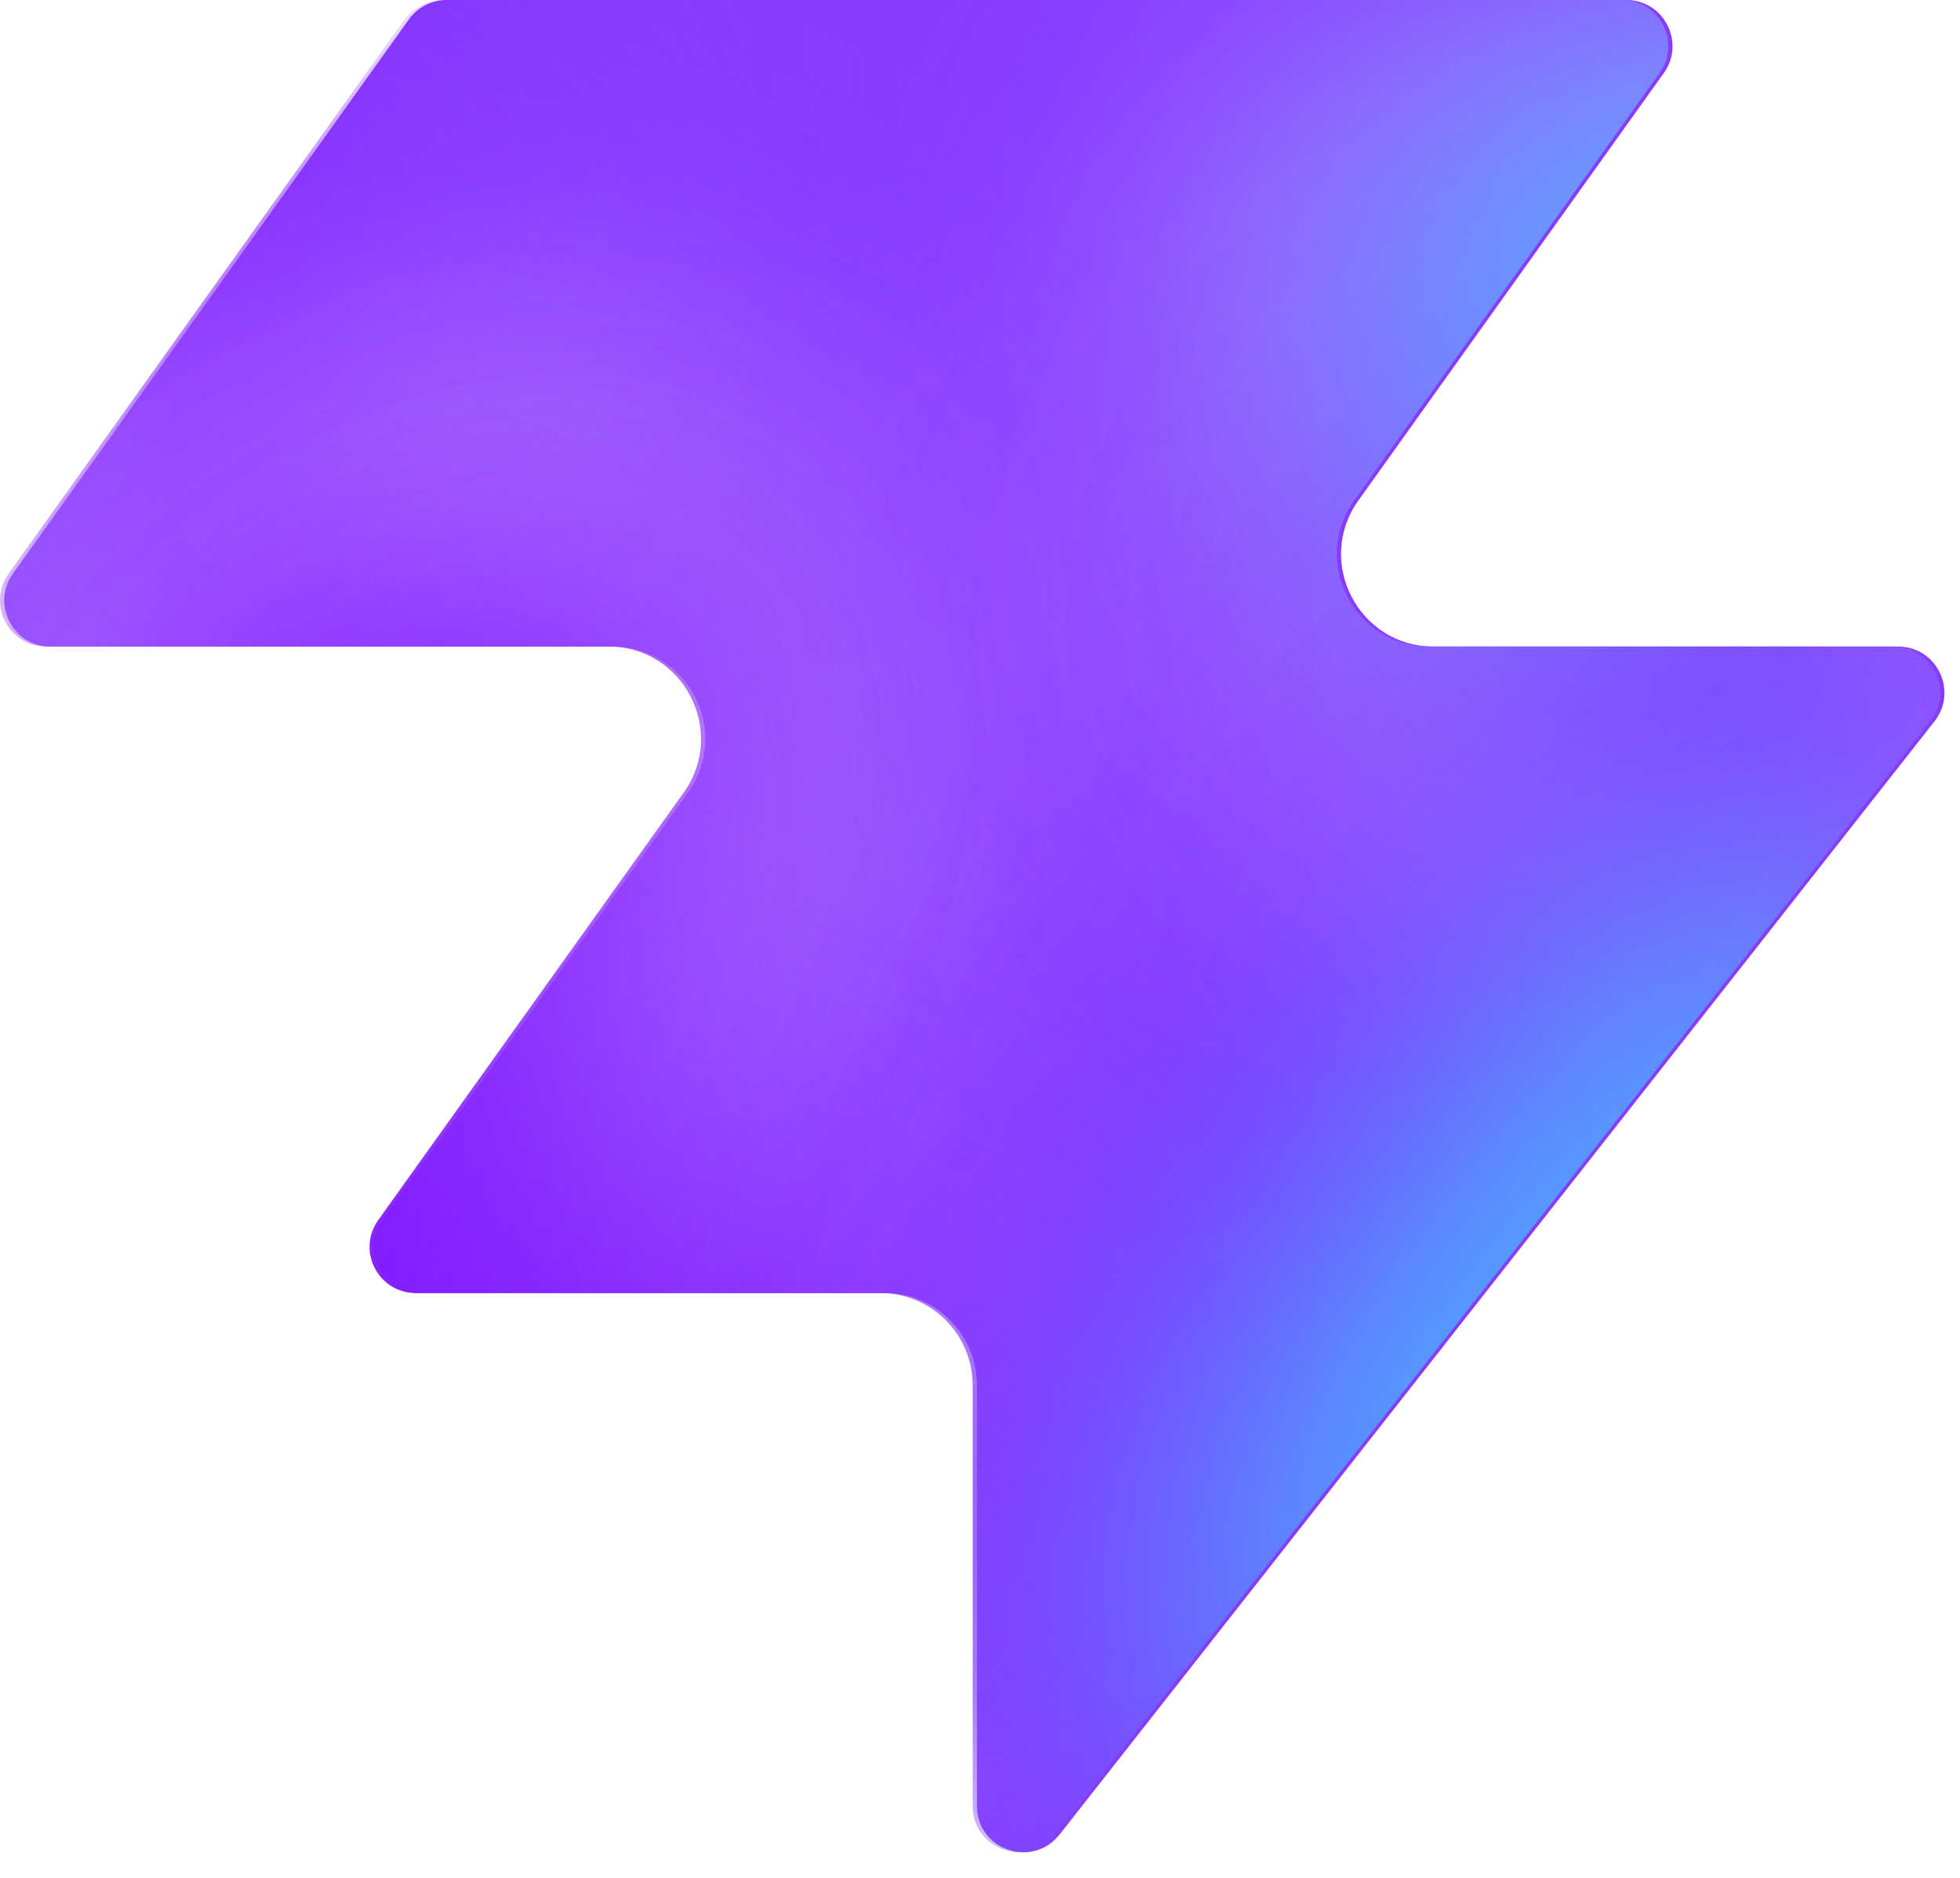
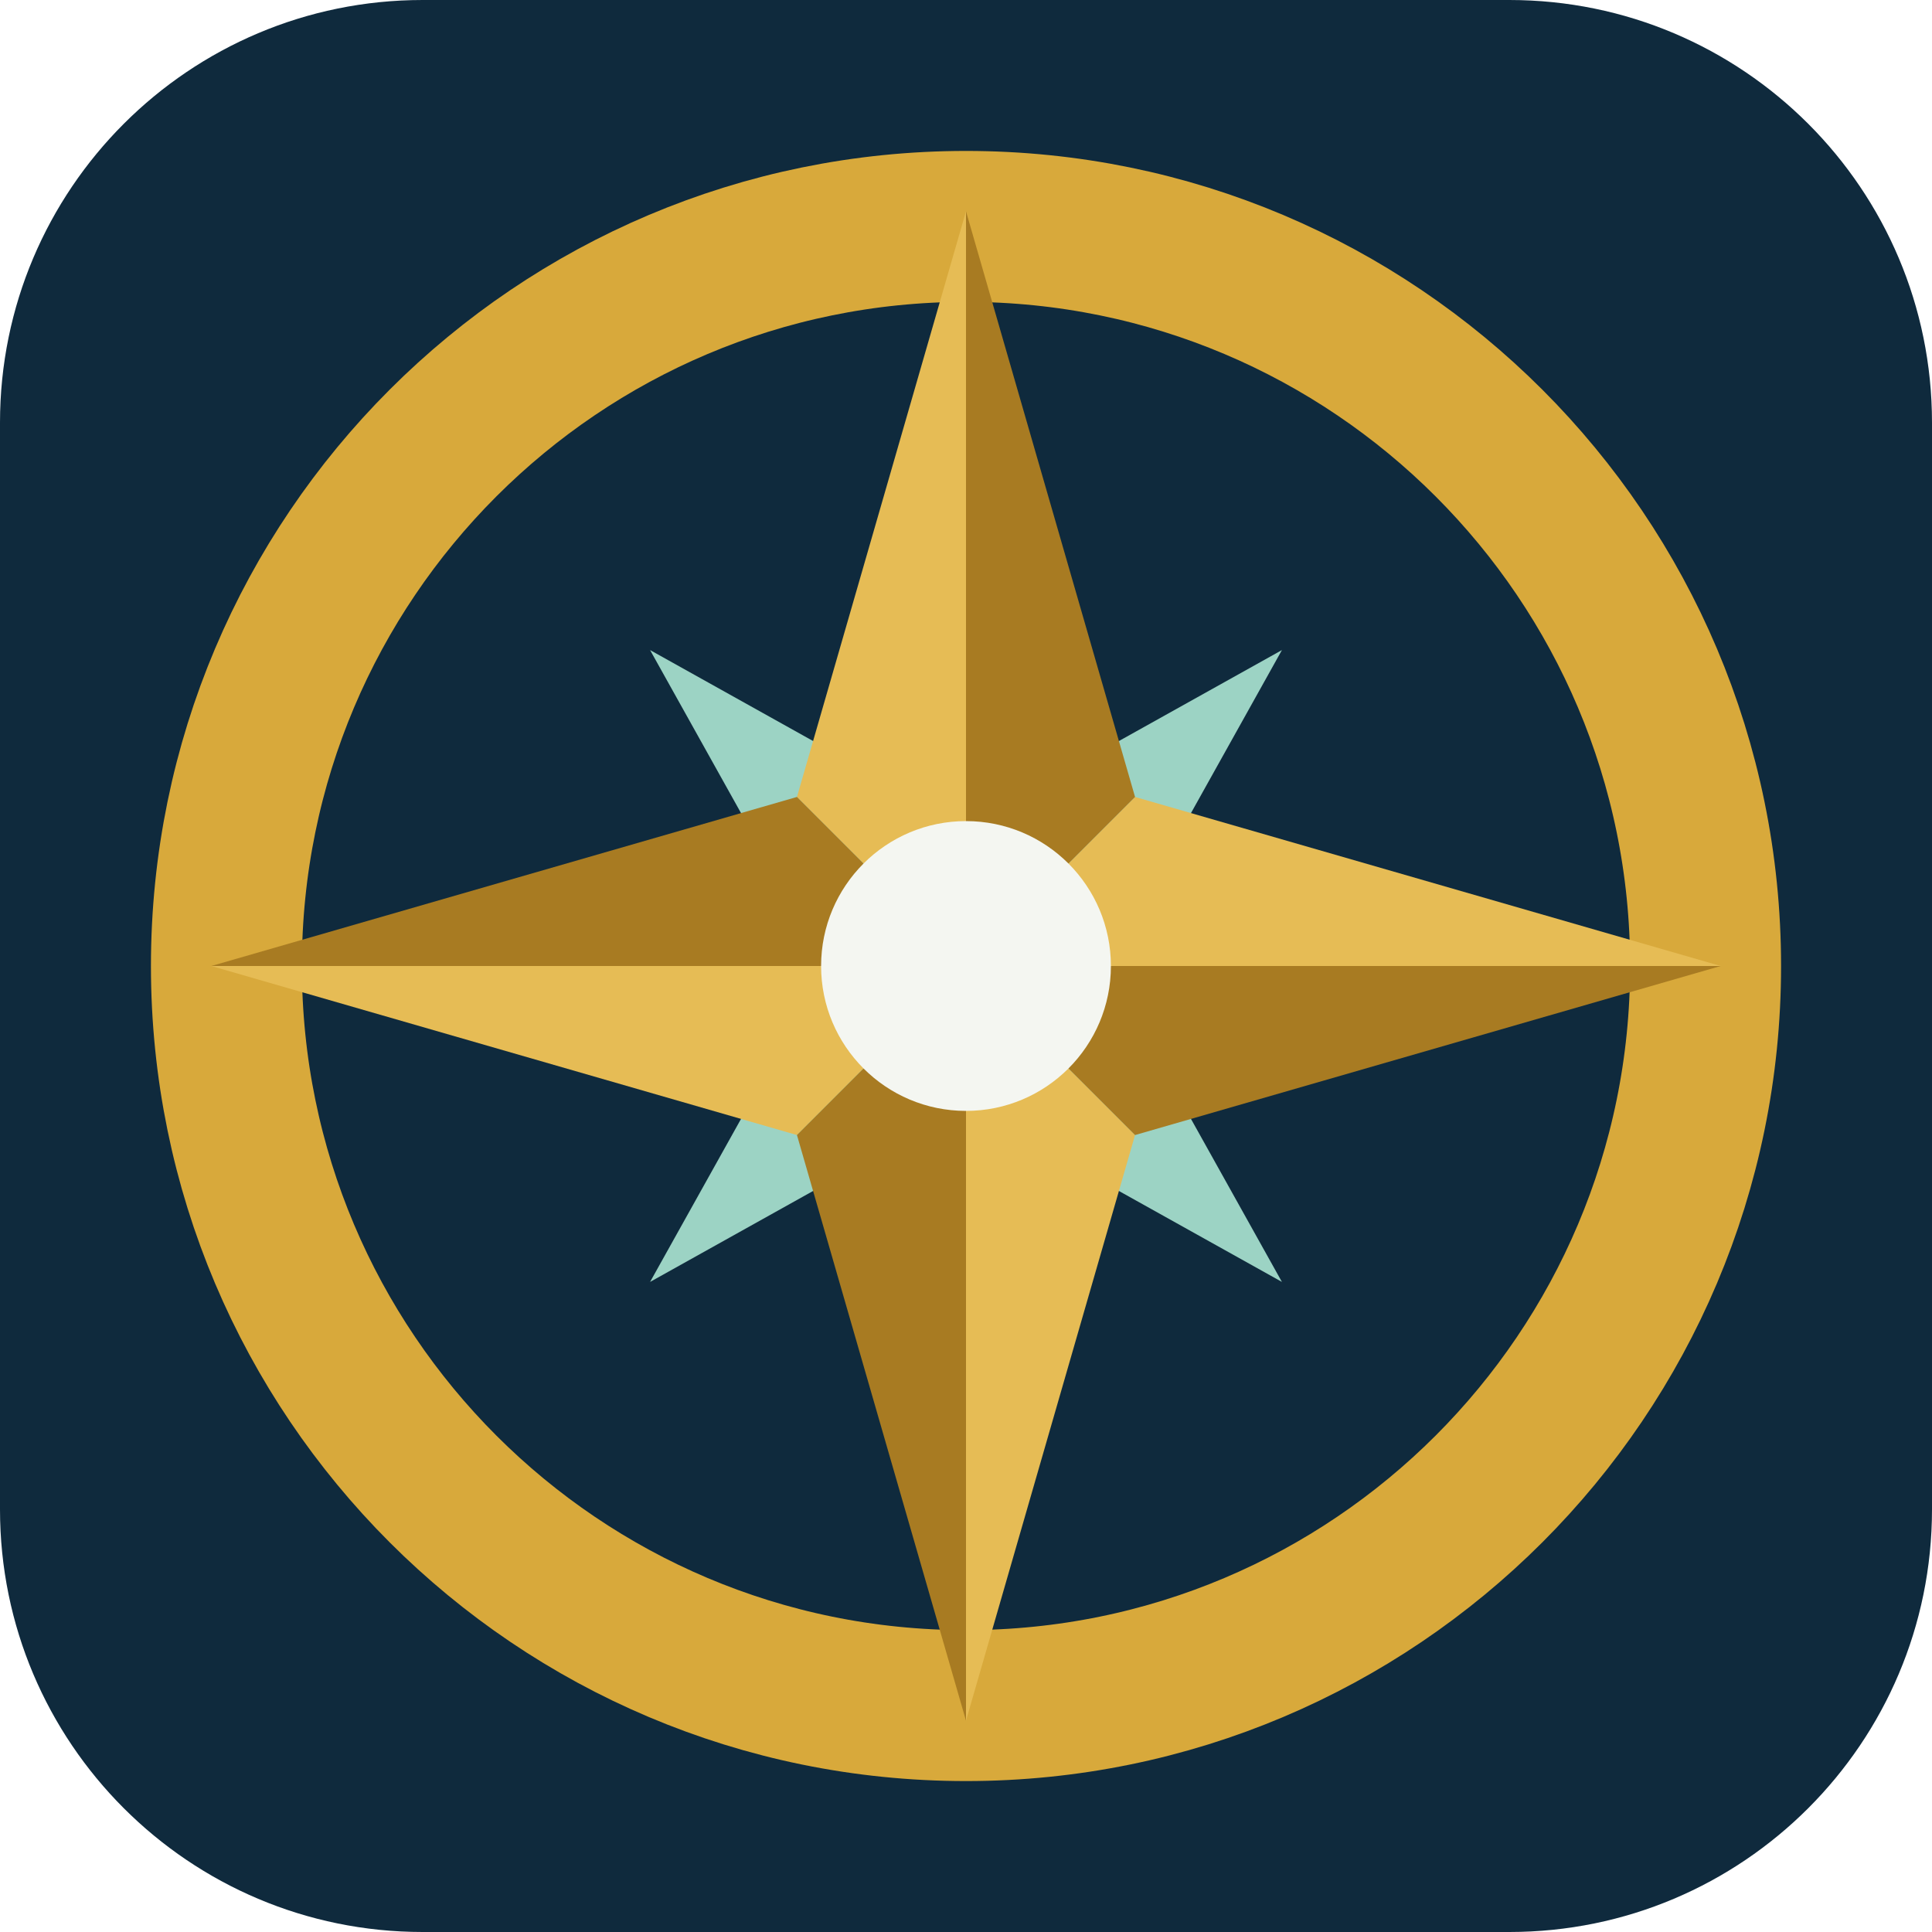
- <svg xmlns="http://www.w3.org/2000/svg" width="48" height="46" fill="none" viewBox="0 0 48 46">
-   <path fill="#863bff" d="M25.946 44.938c-.664.845-2.021.375-2.021-.698V33.937a2.26 2.26 0 0 0-2.262-2.262H10.287c-.92 0-1.456-1.04-.92-1.788l7.48-10.471c1.07-1.497 0-3.578-1.842-3.578H1.237c-.92 0-1.456-1.04-.92-1.788L10.013.474c.214-.297.556-.474.92-.474h28.894c.92 0 1.456 1.04.92 1.788l-7.48 10.471c-1.07 1.498 0 3.579 1.842 3.579h11.377c.943 0 1.473 1.088.89 1.83L25.947 44.94z" style="fill:#863bff;fill:color(display-p3 .525 .23 1);fill-opacity:1" />
-   <mask id="a" width="48" height="46" x="0" y="0" maskUnits="userSpaceOnUse" style="mask-type:alpha">
-     <path fill="#000" d="M25.842 44.938c-.664.844-2.021.375-2.021-.698V33.937a2.26 2.26 0 0 0-2.262-2.262H10.183c-.92 0-1.456-1.04-.92-1.788l7.48-10.471c1.07-1.498 0-3.579-1.842-3.579H1.133c-.92 0-1.456-1.04-.92-1.787L9.91.473c.214-.297.556-.474.92-.474h28.894c.92 0 1.456 1.04.92 1.788l-7.48 10.471c-1.07 1.498 0 3.578 1.842 3.578h11.377c.943 0 1.473 1.088.89 1.832L25.843 44.94z" style="fill:#000;fill-opacity:1" />
-   </mask>
-   <g mask="url(#a)">
-     <g filter="url(#b)">
-       <ellipse cx="5.508" cy="14.704" fill="#ede6ff" rx="5.508" ry="14.704" style="fill:#ede6ff;fill:color(display-p3 .927 .903 1);fill-opacity:1" transform="matrix(.00324 1 1 -.00324 -4.47 31.516)" />
-     </g>
-     <g filter="url(#c)">
-       <ellipse cx="10.399" cy="29.851" fill="#ede6ff" rx="10.399" ry="29.851" style="fill:#ede6ff;fill:color(display-p3 .927 .903 1);fill-opacity:1" transform="matrix(.00324 1 1 -.00324 -39.328 7.883)" />
-     </g>
-     <g filter="url(#d)">
-       <ellipse cx="5.508" cy="30.487" fill="#7e14ff" rx="5.508" ry="30.487" style="fill:#7e14ff;fill:color(display-p3 .492 .077 1);fill-opacity:1" transform="rotate(89.814 -25.913 -14.639)scale(1 -1)" />
-     </g>
-     <g filter="url(#e)">
-       <ellipse cx="5.508" cy="30.599" fill="#7e14ff" rx="5.508" ry="30.599" style="fill:#7e14ff;fill:color(display-p3 .492 .077 1);fill-opacity:1" transform="rotate(89.814 -32.644 -3.334)scale(1 -1)" />
-     </g>
-     <g filter="url(#f)">
-       <ellipse cx="5.508" cy="30.599" fill="#7e14ff" rx="5.508" ry="30.599" style="fill:#7e14ff;fill:color(display-p3 .492 .077 1);fill-opacity:1" transform="matrix(.00324 1 1 -.00324 -34.34 30.47)" />
-     </g>
-     <g filter="url(#g)">
-       <ellipse cx="14.072" cy="22.078" fill="#ede6ff" rx="14.072" ry="22.078" style="fill:#ede6ff;fill:color(display-p3 .927 .903 1);fill-opacity:1" transform="rotate(93.35 24.506 48.493)scale(-1 1)" />
-     </g>
-     <g filter="url(#h)">
-       <ellipse cx="3.47" cy="21.501" fill="#7e14ff" rx="3.47" ry="21.501" style="fill:#7e14ff;fill:color(display-p3 .492 .077 1);fill-opacity:1" transform="rotate(89.009 28.708 47.59)scale(-1 1)" />
-     </g>
-     <g filter="url(#i)">
-       <ellipse cx="3.47" cy="21.501" fill="#7e14ff" rx="3.47" ry="21.501" style="fill:#7e14ff;fill:color(display-p3 .492 .077 1);fill-opacity:1" transform="rotate(89.009 28.708 47.59)scale(-1 1)" />
-     </g>
-     <g filter="url(#j)">
-       <ellipse cx=".387" cy="8.972" fill="#7e14ff" rx="4.407" ry="29.108" style="fill:#7e14ff;fill:color(display-p3 .492 .077 1);fill-opacity:1" transform="rotate(39.51 .387 8.972)" />
-     </g>
-     <g filter="url(#k)">
-       <ellipse cx="47.523" cy="-6.092" fill="#7e14ff" rx="4.407" ry="29.108" style="fill:#7e14ff;fill:color(display-p3 .492 .077 1);fill-opacity:1" transform="rotate(37.892 47.523 -6.092)" />
-     </g>
-     <g filter="url(#l)">
-       <ellipse cx="41.412" cy="6.333" fill="#47bfff" rx="5.971" ry="9.665" style="fill:#47bfff;fill:color(display-p3 .28 .748 1);fill-opacity:1" transform="rotate(37.892 41.412 6.333)" />
-     </g>
-     <g filter="url(#m)">
-       <ellipse cx="-1.879" cy="38.332" fill="#7e14ff" rx="4.407" ry="29.108" style="fill:#7e14ff;fill:color(display-p3 .492 .077 1);fill-opacity:1" transform="rotate(37.892 -1.88 38.332)" />
-     </g>
-     <g filter="url(#n)">
-       <ellipse cx="-1.879" cy="38.332" fill="#7e14ff" rx="4.407" ry="29.108" style="fill:#7e14ff;fill:color(display-p3 .492 .077 1);fill-opacity:1" transform="rotate(37.892 -1.88 38.332)" />
-     </g>
-     <g filter="url(#o)">
-       <ellipse cx="35.651" cy="29.907" fill="#7e14ff" rx="4.407" ry="29.108" style="fill:#7e14ff;fill:color(display-p3 .492 .077 1);fill-opacity:1" transform="rotate(37.892 35.651 29.907)" />
-     </g>
-     <g filter="url(#p)">
-       <ellipse cx="38.418" cy="32.4" fill="#47bfff" rx="5.971" ry="15.297" style="fill:#47bfff;fill:color(display-p3 .28 .748 1);fill-opacity:1" transform="rotate(37.892 38.418 32.4)" />
-     </g>
-   </g>
-   <defs>
-     <filter id="b" width="60.045" height="41.654" x="-19.77" y="16.149" color-interpolation-filters="sRGB" filterUnits="userSpaceOnUse">
-       <feFlood flood-opacity="0" result="BackgroundImageFix" />
-       <feBlend in="SourceGraphic" in2="BackgroundImageFix" result="shape" />
-       <feGaussianBlur result="effect1_foregroundBlur_2002_17158" stdDeviation="7.659" />
-     </filter>
-     <filter id="c" width="90.34" height="51.437" x="-54.613" y="-7.533" color-interpolation-filters="sRGB" filterUnits="userSpaceOnUse">
-       <feFlood flood-opacity="0" result="BackgroundImageFix" />
-       <feBlend in="SourceGraphic" in2="BackgroundImageFix" result="shape" />
-       <feGaussianBlur result="effect1_foregroundBlur_2002_17158" stdDeviation="7.659" />
-     </filter>
-     <filter id="d" width="79.355" height="29.4" x="-49.64" y="2.03" color-interpolation-filters="sRGB" filterUnits="userSpaceOnUse">
-       <feFlood flood-opacity="0" result="BackgroundImageFix" />
-       <feBlend in="SourceGraphic" in2="BackgroundImageFix" result="shape" />
-       <feGaussianBlur result="effect1_foregroundBlur_2002_17158" stdDeviation="4.596" />
-     </filter>
-     <filter id="e" width="79.579" height="29.4" x="-45.045" y="20.029" color-interpolation-filters="sRGB" filterUnits="userSpaceOnUse">
-       <feFlood flood-opacity="0" result="BackgroundImageFix" />
-       <feBlend in="SourceGraphic" in2="BackgroundImageFix" result="shape" />
-       <feGaussianBlur result="effect1_foregroundBlur_2002_17158" stdDeviation="4.596" />
-     </filter>
-     <filter id="f" width="79.579" height="29.4" x="-43.513" y="21.178" color-interpolation-filters="sRGB" filterUnits="userSpaceOnUse">
-       <feFlood flood-opacity="0" result="BackgroundImageFix" />
-       <feBlend in="SourceGraphic" in2="BackgroundImageFix" result="shape" />
-       <feGaussianBlur result="effect1_foregroundBlur_2002_17158" stdDeviation="4.596" />
-     </filter>
-     <filter id="g" width="74.749" height="58.852" x="15.756" y="-17.901" color-interpolation-filters="sRGB" filterUnits="userSpaceOnUse">
-       <feFlood flood-opacity="0" result="BackgroundImageFix" />
-       <feBlend in="SourceGraphic" in2="BackgroundImageFix" result="shape" />
-       <feGaussianBlur result="effect1_foregroundBlur_2002_17158" stdDeviation="7.659" />
-     </filter>
-     <filter id="h" width="61.377" height="25.362" x="23.548" y="2.284" color-interpolation-filters="sRGB" filterUnits="userSpaceOnUse">
-       <feFlood flood-opacity="0" result="BackgroundImageFix" />
-       <feBlend in="SourceGraphic" in2="BackgroundImageFix" result="shape" />
-       <feGaussianBlur result="effect1_foregroundBlur_2002_17158" stdDeviation="4.596" />
-     </filter>
-     <filter id="i" width="61.377" height="25.362" x="23.548" y="2.284" color-interpolation-filters="sRGB" filterUnits="userSpaceOnUse">
-       <feFlood flood-opacity="0" result="BackgroundImageFix" />
-       <feBlend in="SourceGraphic" in2="BackgroundImageFix" result="shape" />
-       <feGaussianBlur result="effect1_foregroundBlur_2002_17158" stdDeviation="4.596" />
-     </filter>
-     <filter id="j" width="56.045" height="63.649" x="-27.636" y="-22.853" color-interpolation-filters="sRGB" filterUnits="userSpaceOnUse">
-       <feFlood flood-opacity="0" result="BackgroundImageFix" />
-       <feBlend in="SourceGraphic" in2="BackgroundImageFix" result="shape" />
-       <feGaussianBlur result="effect1_foregroundBlur_2002_17158" stdDeviation="4.596" />
-     </filter>
-     <filter id="k" width="54.814" height="64.646" x="20.116" y="-38.415" color-interpolation-filters="sRGB" filterUnits="userSpaceOnUse">
-       <feFlood flood-opacity="0" result="BackgroundImageFix" />
-       <feBlend in="SourceGraphic" in2="BackgroundImageFix" result="shape" />
-       <feGaussianBlur result="effect1_foregroundBlur_2002_17158" stdDeviation="4.596" />
-     </filter>
-     <filter id="l" width="33.541" height="35.313" x="24.641" y="-11.323" color-interpolation-filters="sRGB" filterUnits="userSpaceOnUse">
-       <feFlood flood-opacity="0" result="BackgroundImageFix" />
-       <feBlend in="SourceGraphic" in2="BackgroundImageFix" result="shape" />
-       <feGaussianBlur result="effect1_foregroundBlur_2002_17158" stdDeviation="4.596" />
-     </filter>
-     <filter id="m" width="54.814" height="64.646" x="-29.286" y="6.009" color-interpolation-filters="sRGB" filterUnits="userSpaceOnUse">
-       <feFlood flood-opacity="0" result="BackgroundImageFix" />
-       <feBlend in="SourceGraphic" in2="BackgroundImageFix" result="shape" />
-       <feGaussianBlur result="effect1_foregroundBlur_2002_17158" stdDeviation="4.596" />
-     </filter>
-     <filter id="n" width="54.814" height="64.646" x="-29.286" y="6.009" color-interpolation-filters="sRGB" filterUnits="userSpaceOnUse">
-       <feFlood flood-opacity="0" result="BackgroundImageFix" />
-       <feBlend in="SourceGraphic" in2="BackgroundImageFix" result="shape" />
-       <feGaussianBlur result="effect1_foregroundBlur_2002_17158" stdDeviation="4.596" />
-     </filter>
-     <filter id="o" width="54.814" height="64.646" x="8.244" y="-2.416" color-interpolation-filters="sRGB" filterUnits="userSpaceOnUse">
-       <feFlood flood-opacity="0" result="BackgroundImageFix" />
-       <feBlend in="SourceGraphic" in2="BackgroundImageFix" result="shape" />
-       <feGaussianBlur result="effect1_foregroundBlur_2002_17158" stdDeviation="4.596" />
-     </filter>
-     <filter id="p" width="39.409" height="43.623" x="18.713" y="10.588" color-interpolation-filters="sRGB" filterUnits="userSpaceOnUse">
-       <feFlood flood-opacity="0" result="BackgroundImageFix" />
-       <feBlend in="SourceGraphic" in2="BackgroundImageFix" result="shape" />
-       <feGaussianBlur result="effect1_foregroundBlur_2002_17158" stdDeviation="4.596" />
-     </filter>
-   </defs>
+ <svg xmlns="http://www.w3.org/2000/svg" viewBox="0 0 32 32" width="32" height="32">
+   <rect width="32" height="32" rx="7" fill="#0F2A3D" />
+   <circle cx="16" cy="16" r="12.25" fill="none" stroke="#D8A93B" stroke-width="2.5" />
+   <path d="M16 8.6 L13.9 16 L16 23.4 L18.1 16 Z" fill="#9CD3C4" transform="rotate(45 16 16)" />
+   <path d="M16 8.6 L13.9 16 L16 23.4 L18.1 16 Z" fill="#9CD3C4" transform="rotate(-45 16 16)" />
+   <path d="M16 3.5 L13.2 13.2 L16 16 Z M16 28.5 L18.8 18.8 L16 16 Z M3.5 16 L13.2 18.8 L16 16 Z M28.5 16 L18.8 13.2 L16 16 Z" fill="#E6BC55" />
+   <path d="M16 3.5 L18.8 13.2 L16 16 Z M16 28.5 L13.2 18.8 L16 16 Z M3.5 16 L13.2 13.2 L16 16 Z M28.5 16 L18.8 18.8 L16 16 Z" fill="#A87B22" />
+   <circle cx="16" cy="16" r="2.4" fill="#F4F6F1" />
</svg>
